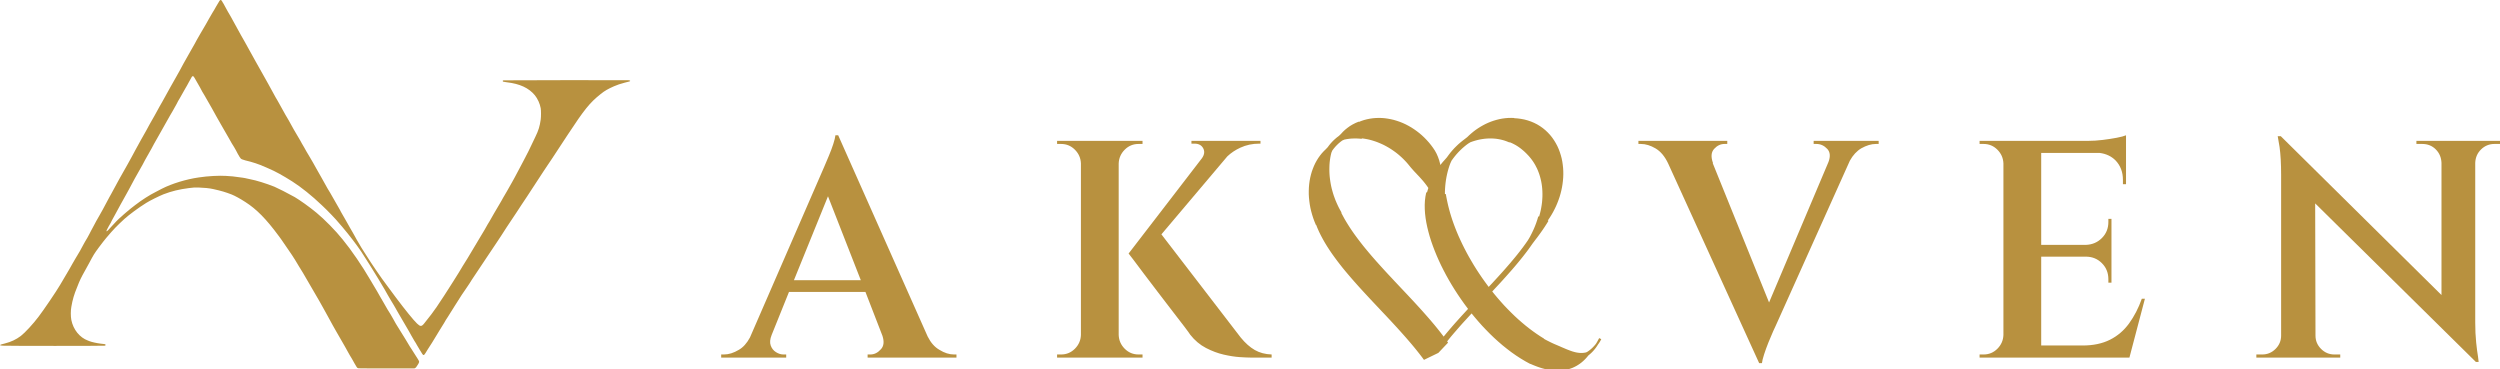
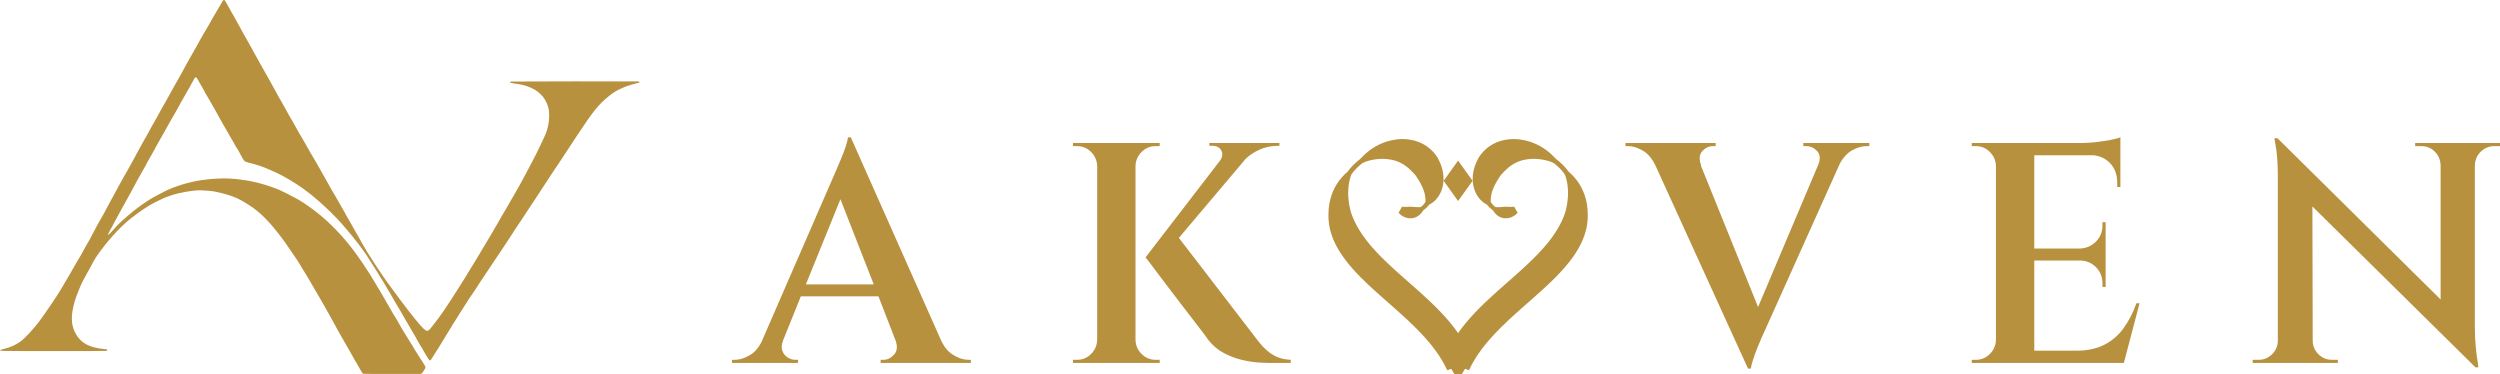
- <svg xmlns="http://www.w3.org/2000/svg" viewBox="0 -115.5 807.53 119" role="img" aria-label="AK&amp;VEN">
+ <svg xmlns="http://www.w3.org/2000/svg" viewBox="0 -115.5 795.57 119" role="img" aria-label="AK&amp;VEN">
  <g transform="translate(0 -115.5) scale(0.44737)">
    <path fill="#B8913F" fill-rule="evenodd" d="M258.2 265.7C257.8 265.5 257.4 264.9 256.2 262.8C255.8 262.1 254.9 260.6 254.3 259.4C253.6 258.2 252.8 256.8 252.5 256.4C252.3 255.9 251.9 255.2 251.6 254.8C251.3 254.3 250.2 252.3 249.1 250.3C246.3 245.3 245.7 244.3 243 239.7C240.5 235.3 239.9 234.3 238.2 231.1C234.9 225 233.2 222.1 230.6 217.4C222.8 204 221.3 201.3 218.8 197.1C218 195.9 216.6 193.6 215.6 191.9C214.6 190.2 213.4 188.2 212.9 187.4C212.4 186.6 211.4 185.1 210.7 184C209.9 182.9 208 180 206.4 177.7C202.6 172.2 202.6 172.1 201.2 170.3C192.2 158.1 185.2 151 177.2 145.9C173.7 143.6 169.5 141.3 167.2 140.4C162.7 138.7 160.2 137.9 153.9 136.5C151.3 135.9 147.2 135.5 143.5 135.4C140.1 135.3 140.1 135.4 136.4 135.8C129.4 136.7 124 138 118 140.3C114.8 141.6 108.3 144.8 105.6 146.5C100 150 93.5 154.8 89.8 158.1C84.3 163.2 82.3 165.2 76.7 171.8C75.3 173.5 74.1 175 71.4 178.6C68 183.2 67.6 183.9 64.4 189.9C63.3 192 61.8 194.7 61.1 195.9C58.6 200.4 57.7 202.1 55.7 207.3C53.5 212.6 52.4 216.3 51.5 221.6C51 224.2 51 228.5 51.5 231C52.9 238 57.5 243.7 63.5 245.9C64 246.1 64.6 246.3 64.8 246.4C66 246.9 69.9 247.8 72.5 248.1C75.8 248.4 75.8 248.5 76.1 248.7C76.4 249.1 76.2 249.5 75.7 249.6C75.1 249.8 4.9 249.8 2.2 249.6C0.3 249.5 0 249.4 0.2 249C0.4 248.8 1.1 248.6 3.5 248C8.1 246.8 11.5 245.2 15 242.6C17.9 240.4 24.1 233.7 27.9 228.6C31.5 223.9 40.8 210.2 43.4 205.7C45 203 48 197.8 50 194.5C50.6 193.5 51.6 191.8 52.2 190.6C52.9 189.4 53.8 187.7 54.4 186.8C56.4 183.6 59 179.1 60.5 176.1C61 175.2 62.1 173.2 63 171.8C63.8 170.3 65.1 168 65.7 166.7C66.4 165.4 67.3 163.6 67.8 162.8C68.3 162 69 160.6 69.5 159.6C70 158.7 71.1 156.8 71.9 155.4C72.7 154 73.7 152.1 74.2 151.3C74.9 149.9 75.8 148.2 78.9 142.5C79.3 141.7 80 140.6 80.3 140C80.6 139.4 81.7 137.3 82.8 135.4C83.8 133.4 84.7 131.8 84.8 131.7C84.8 131.6 85.6 130.2 86.5 128.6C87.5 126.9 88.8 124.6 89.5 123.3C90.2 122.1 91.4 120 92.1 118.7C94.1 115 95.2 113.1 95.3 112.9C95.3 112.9 96.4 110.9 97.6 108.6C98.8 106.3 100.8 102.7 102 100.6C103.2 98.5 104.7 95.8 105.4 94.6C107.1 91.4 108.2 89.4 111.7 83.3C112.3 82.3 113.3 80.5 113.9 79.3C114.6 78 115.9 75.6 117 73.8C119.6 69.1 120.9 66.9 123.2 62.6C124.3 60.6 125.9 57.9 126.6 56.6C128.2 53.9 130.9 48.9 132.6 45.7C134 43.1 134.4 42.4 138.2 35.8C139.8 33 141.6 29.9 142.1 28.8C142.7 27.8 143.8 25.9 144.5 24.6C148.1 18.5 149.7 15.8 150.8 13.7C151.5 12.5 152.7 10.4 153.4 9.2C154.2 8 155.4 5.9 156.1 4.6C158.7 0.1 158.8 0 159.3 0C159.7 0 160 0.3 160.4 1C160.5 1.2 160.9 2 161.4 2.7C161.8 3.4 162.6 4.9 163.2 6C163.8 7.1 165.2 9.7 166.4 11.6C168.5 15.4 170.7 19.3 171.9 21.6C172.3 22.3 173.3 24.1 174.1 25.6C174.9 27 176 28.9 176.5 29.8C177.6 31.8 181 38 182.6 40.8C183.3 42.1 184.2 43.8 184.7 44.6C186.2 47.2 187.7 50 190.5 54.9C192.4 58.3 193.1 59.5 193.8 60.8C194.6 62.3 196.1 65 197.2 67C197.8 68 198.6 69.5 199 70.3C199.5 71 200.4 72.7 201.1 73.9C201.8 75.2 202.9 77.2 203.6 78.4C204.3 79.7 205.4 81.7 206.1 82.9C206.8 84.1 207.8 85.9 208.4 86.8C210.8 91.3 213.7 96.3 215.4 99.1C216.4 100.8 217.6 102.8 217.9 103.5C218.3 104.2 219.1 105.5 219.6 106.4C220.1 107.3 220.8 108.5 221.1 109.1C221.5 109.7 222.6 111.5 223.6 113.3C225.3 116.1 226.8 118.8 228.4 121.7C228.7 122.3 230.4 125.3 232.2 128.4C233.9 131.4 235.9 134.9 236.5 136.1C237.2 137.2 238.1 138.8 238.5 139.4C239.4 141 244 149.1 245.3 151.3C245.7 152.2 246.6 153.7 247.1 154.6C247.6 155.5 248.8 157.6 249.8 159.3C250.8 161 252.2 163.5 252.9 164.8C254.4 167.4 255.1 168.5 256.1 170.4C256.5 171.1 257.2 172.4 257.7 173.3C258.2 174.1 258.9 175.3 259.3 176C260 177.3 261.4 179.6 262.7 181.6C266.7 187.9 269.3 191.9 271.4 194.9C273.1 197.3 274.8 199.7 275.7 201.1C276.1 201.7 278 204.3 279.9 206.8C281.8 209.4 284.5 213 285.9 214.9C292.9 224.2 298.5 231.1 301.1 233.6C303.5 235.9 304.4 235.9 306.3 233.5C310.3 228.6 313.1 224.8 315.3 221.6C316 220.5 318.5 216.7 320.8 213.3C323.1 209.8 325.6 205.9 326.3 204.7C327.1 203.5 328.1 201.8 328.7 200.9C330.8 197.5 331.9 195.9 333.9 192.4C335.1 190.4 336.8 187.7 337.7 186.3C339.1 184 342.9 177.7 346 172.4C346.5 171.5 348.3 168.5 349.9 165.9C351.4 163.2 353 160.4 353.5 159.7C354.9 157.2 358.4 151.1 360.4 147.8C361.5 145.9 362.8 143.8 363.2 142.9C363.7 142.1 364.9 140 365.9 138.3C366.8 136.6 368.6 133.6 369.7 131.6C370.8 129.6 372.6 126.4 373.6 124.4C375.4 121 375.7 120.4 378.1 115.9C380.1 112.2 382.8 106.9 386.5 98.9C388.9 94 389.7 91.2 390.4 86.4C390.7 84.1 390.7 79.8 390.4 78.1C389.8 74.8 388.2 71.3 386.2 68.8C381.8 63.5 375.4 60.5 365.9 59.4C364.7 59.2 363.6 59.1 363.4 59C362.8 58.7 362.8 58.2 363.5 58C363.9 57.9 452.2 57.8 453.7 57.9C454.7 58 455 58.2 455 58.4C455 58.7 454.8 58.8 451 59.7C447.3 60.7 446.2 61.1 443.3 62.3C439.2 64.1 436.5 65.6 433.7 67.9C425.8 74.2 422 78.9 409.9 97.3C405.6 103.9 400 112.4 398.2 115.1C397.8 115.7 396.6 117.5 395.5 119.1C394.4 120.7 393 122.9 392.3 123.9C390.6 126.4 382.7 138.5 380.6 141.8C379.7 143.2 377.9 145.9 376.6 147.8C375.4 149.7 373.6 152.5 372.6 153.9C369.5 158.6 367.3 161.9 365.8 164.1C365 165.3 363.4 167.8 362.2 169.7C361 171.5 359.2 174.2 358.3 175.6C357.3 177 354.3 181.5 351.6 185.6C348.9 189.7 345.2 195.3 343.4 197.9C341.6 200.6 339.5 203.7 338.9 204.8C338.2 205.8 336.9 207.8 336 209.1C335.1 210.5 333.9 212.2 333.4 212.9C332 215 329.5 219 328 221.4C326.7 223.5 325.9 224.8 323.3 228.9C322.5 230 321.3 232 320.6 233.3C319.8 234.5 318.5 236.8 317.5 238.3C316.6 239.7 315.2 242 314.4 243.4C312.7 246.2 311.1 248.9 309 252C308.3 253.2 307.4 254.6 307.1 255.1C306.4 256.2 306.1 256.5 305.6 256.3C305.4 256.2 305.1 255.9 305 255.7C304.9 255.5 304.1 254.2 303.2 252.8C302.4 251.4 301.4 249.8 301 249.1C300.7 248.5 299.9 247.1 299.2 246.1C297.7 243.5 296.1 240.8 295.4 239.4C294.3 237.6 291.1 232 288.8 228.1C288.3 227.2 287.5 225.8 287 225C285.6 222.5 283.4 218.6 282.2 216.8C280.2 213.3 278.8 211.1 277.9 209.3C276.8 207.4 275.8 205.8 274.8 204.1C274.4 203.4 273.7 202.3 273.2 201.4C269.5 195.3 263.9 186.3 260.7 181.5C257.4 176.6 252.2 169.8 247.2 163.9C246.1 162.7 245 161.4 244.6 160.9C243.1 158.9 236 151.5 232.4 148.2C225.2 141.3 217.3 135 211 131C204 126.6 199 123.8 193.8 121.6C193 121.3 192 120.8 191.5 120.6C186.8 118.5 182.6 117.1 177.1 115.8C175 115.2 174.2 114.9 173.8 114.4C173.5 114.2 172.6 112.7 171.7 111.1C170.9 109.4 169.7 107.4 169.2 106.5C168 104.6 166.4 102 165.6 100.4C162.3 94.6 160.4 91.3 159.5 89.8C157.8 86.8 154.8 81.6 153 78.2C151.3 75.1 149.8 72.5 147.5 68.6C146.8 67.6 145.4 65.1 144.4 63.1C140 55.2 139.8 55 139.3 55C138.7 55 138.7 54.9 136.2 59.6C135.5 60.9 134.5 62.8 133.9 63.7C132 67.1 130.2 70.2 129.6 71.3C129.2 71.8 128.2 73.7 127.4 75.3C126.5 77 125.2 79.2 124.6 80.3C123.9 81.4 123 82.9 122.6 83.7C121.7 85.4 121.3 86.1 115.9 95.6C113.5 99.9 111.7 103.1 111.2 103.9C111 104.4 110.2 105.8 109.5 107.1C106.6 112.1 106 113.2 104.7 115.6C103.5 118 102.7 119.4 100.7 122.9C100.2 123.7 98.7 126.5 97.2 129.1C95.8 131.8 94 135 93.3 136.4C92.6 137.7 91.6 139.5 91.1 140.4C90.3 141.8 88.2 145.5 87.2 147.4C86.7 148.3 84.1 153.1 82.8 155.5C82.4 156.3 81.7 157.6 81.2 158.4C80.8 159.2 80.2 160.2 80 160.8C79.7 161.3 79.1 162.3 78.6 163.2C77.2 165.6 76.6 167 77 167C77.3 167 78.5 165.9 80 164.1C82.7 161.1 85.5 158.1 87.5 156.5C88.4 155.6 90 154.3 91 153.4C94.1 150.8 94.9 150.1 97.7 148C102.5 144.3 108 140.8 112.4 138.6C113.6 137.9 115.7 136.8 117 136.2C124.1 132.6 134.4 129.4 143.6 128.1C150.1 127.1 158.3 126.7 163.1 127C167 127.2 169.7 127.5 171.4 127.8C172.3 127.9 174.1 128.1 175.2 128.3C176.4 128.5 177.7 128.7 178.3 128.9C178.8 129 179.8 129.2 180.6 129.4C185 130.2 192 132.4 198.1 134.8C200.9 136 207.2 139.2 212.8 142.3C216.5 144.5 223.2 149.2 228.5 153.6C234.1 158.2 242.3 166.5 247.4 172.9C253.6 180.4 261.7 192.3 267.2 201.8C267.8 202.8 268.9 204.7 269.7 206C270.4 207.3 271.6 209.2 272.2 210.2C272.8 211.2 273.7 212.9 274.3 213.9C274.9 214.9 276.2 217.2 277.2 218.9C279 222.1 280.6 224.9 281.9 226.8C282.2 227.4 283.1 228.9 283.8 230.1C284.5 231.4 285.4 233 285.8 233.7C287 235.7 290.9 242 292.8 245C293.7 246.5 295.1 248.8 295.8 250C296.6 251.2 297.4 252.4 297.6 252.8C298.2 253.7 300.9 257.9 301.8 259.4C303 261.4 303 261.3 301.1 264.2C300.5 265.2 300.2 265.5 299.8 265.7L299.2 266L278.9 266C258.8 266 258.6 266 258.2 265.7Z" />
  </g>
-   <path transform="translate(235.15 0)" fill="#B8913F" d="M34.70-71.80L35.60-71.80L64.50-6.80Q66-3.80 68.30-2.50Q70.70-1 73-1L73.80-1L73.80 0L45.10 0L45.10-1L46-1Q47.90-1 49.40-2.70Q50.80-4.20 49.90-7L44.40-21.20L19.70-21.20L14.10-7.30Q13.30-5.30 13.80-3.90Q14.30-2.50 15.50-1.75Q16.70-1 17.90-1L18.80-1L18.80 0L-2.20 0L-2.20-1L-1.30-1Q1-1 3.50-2.50Q5.60-3.70 7.10-6.50L30.20-59.60Q30.40-60 31.05-61.55Q31.70-63.10 32.55-65.10Q33.40-67.10 34-68.95Q34.60-70.80 34.70-71.80M42.90-25L32.30-52.10L21.30-25L42.90-25M114-7.30L114-62.70Q113.90-65.30 112.05-67.15Q110.20-69 107.60-69L106.30-69L106.30-70L133.90-70L133.90-69L132.60-69Q130-69 128.15-67.15Q126.30-65.30 126.20-62.70L126.20-7.30Q126.30-4.70 128.15-2.85Q130-1 132.60-1L133.90-1L133.90 0L106.30 0L106.30-1L107.60-1Q110.20-1 112.05-2.85Q113.90-4.70 114-7.30M149.70-70L172-70L172-69.10L171.60-69.10Q168.30-69.10 165.50-67.80Q163.10-66.70 161.30-65L140-39.80L165.60-6.50Q167.80-3.80 170.15-2.45Q172.50-1.10 175.60-1L175.60 0L168.70 0Q167.60 0 165.30-0.15Q163-0.30 160.15-0.95Q157.30-1.60 154.40-3.10Q151.50-4.60 149.30-7.40Q149-7.90 147.45-9.95Q145.90-12 143.60-14.95Q141.30-17.90 138.85-21.15Q136.40-24.40 134.25-27.20Q132.10-30 130.80-31.80L129.40-33.60L153.10-64.40Q154.30-66.10 153.50-67.60Q152.70-69.10 150.70-69.10L149.70-69.10M333.98 1.80L333.08 1.80L303.68-62.70Q302.08-66.10 299.63-67.55Q297.18-69 294.88-69L294.08-69L294.08-70L322.78-70L322.78-69L321.88-69Q319.98-69 318.53-67.40Q317.08-65.80 318.18-62.80L318.08-62.80L336.28-17.80L355.48-63.20Q356.48-65.90 355.08-67.40Q353.58-69 351.58-69L350.68-69L350.68-70L371.68-70L371.68-69L370.78-69Q368.58-69 366.08-67.60Q363.88-66.30 362.38-63.60L338.48-10.40Q338.28-10 337.58-8.45Q336.88-6.90 336.08-4.90Q335.28-2.90 334.68-1.05Q334.08 0.80 333.98 1.80M456.68-19L457.68-19L452.68 0L404.28 0L404.28-1L405.58-1Q408.18-1 410.03-2.85Q411.88-4.70 411.98-7.30L411.98-62.70Q411.88-65.30 410.03-67.15Q408.18-69 405.58-69L404.28-69L404.28-70L439.38-70Q441.58-70 444.03-70.30Q446.48-70.60 448.58-71Q450.68-71.40 451.58-71.80L451.58-56L450.58-56L450.58-57.40Q450.58-61.20 448.18-63.70Q446.18-65.70 443.08-66.10L424.18-66.10L424.18-36.40L438.58-36.40Q441.68-36.50 443.78-38.60Q445.88-40.70 445.88-43.80L445.88-44.80L446.88-44.80L446.88-24.20L445.88-24.20L445.88-25.30Q445.88-28.40 443.78-30.50Q441.68-32.60 438.58-32.60L424.18-32.60L424.18-3.90L437.58-3.90Q442.68-3.90 446.38-5.75Q450.08-7.60 452.58-11.05Q455.08-14.50 456.68-19M500.58-71.50L501.58-71.50L553.48-20.20L553.48-62.90Q553.38-65.50 551.63-67.25Q549.88-69 547.28-69L545.38-69L545.38-70L572.38-70L572.38-69L570.58-69Q568.08-69 566.28-67.25Q564.48-65.50 564.38-62.90L564.38-11.40Q564.38-7.80 564.68-4.90Q564.98-2 565.28-0.30L565.48 1.40L564.58 1.40L512.68-49.80L512.78-7.10Q512.78-4.60 514.58-2.80Q516.38-1 518.88-1L520.78-1L520.78 0L493.68 0L493.68-1L495.58-1Q498.08-1 499.88-2.80Q501.68-4.60 501.68-7.10L501.68-59Q501.68-64.40 501.18-68" />
-   <path transform="translate(235.15 0)" fill="#B8913F" d="M227.36 -52.85L226.84 -53.79L226.29 -54.69L225.71 -55.53L225.11 -56.32L224.5 -57.07L223.88 -57.77L223.28 -58.44L222.68 -59.07L222.11 -59.68L221.55 -60.27L221.03 -60.86L220.53 -61.43L220.06 -62.01L219.59 -62.58L219.11 -63.13L218.62 -63.65L218.12 -64.16L217.61 -64.65L217.09 -65.12L216.57 -65.57L216.04 -66L215.5 -66.41L214.95 -66.8L214.4 -67.18L213.84 -67.54L213.28 -67.88L212.71 -68.2L212.14 -68.51L211.56 -68.8L210.97 -69.07L210.38 -69.32L209.79 -69.56L209.19 -69.78L208.58 -69.98L207.97 -70.17L207.34 -70.34L206.71 -70.49L206.07 -70.61L205.41 -70.72L204.75 -70.8L203.69 -76.08L204.56 -76.43L205.46 -76.73L206.38 -76.97L207.32 -77.16L208.27 -77.3L209.23 -77.38L210.21 -77.41L211.18 -77.39L212.17 -77.31L213.15 -77.17L214.13 -76.99L215.1 -76.76L216.07 -76.47L217.03 -76.14L217.98 -75.76L218.91 -75.33L219.83 -74.85L220.73 -74.33L221.61 -73.76L222.47 -73.15L223.31 -72.5L224.12 -71.81L224.9 -71.08L225.66 -70.3L226.39 -69.49L227.08 -68.64L227.74 -67.75L228.35 -66.83L228.89 -65.84L229.34 -64.8L229.72 -63.72L230.02 -62.61L230.24 -61.47L230.39 -60.31L230.46 -59.13L230.48 -57.95L230.44 -56.77L230.35 -55.59L230.21 -54.41L230.04 -53.23ZM203.69 -76.08L203.76 -76.22L204.75 -70.8L204.68 -70.66ZM204.68 -70.66L203.88 -70.73L203.09 -70.77L202.3 -70.77L201.5 -70.75L200.71 -70.68L199.92 -70.57L199.12 -70.42L198.41 -70.11L197.8 -69.65L197.22 -69.16L196.67 -68.63L196.15 -68.08L195.66 -67.49L195.2 -66.88L194.9 -66.17L194.71 -65.39L194.56 -64.62L194.44 -63.84L194.35 -63.07L194.29 -62.3L194.26 -61.53L194.25 -60.76L194.26 -59.98L194.3 -59.21L194.36 -58.44L194.45 -57.66L194.56 -56.89L194.69 -56.11L194.84 -55.34L195.02 -54.56L195.23 -53.79L195.45 -53.02L195.7 -52.25L195.98 -51.48L196.27 -50.71L196.6 -49.95L196.94 -49.19L197.31 -48.43L197.71 -47.68L198.13 -46.94L189.91 -42.82L189.45 -43.92L189.04 -45.03L188.69 -46.14L188.38 -47.25L188.12 -48.37L187.92 -49.48L187.77 -50.59L187.66 -51.69L187.6 -52.79L187.6 -53.87L187.64 -54.95L187.73 -56.01L187.87 -57.05L188.06 -58.08L188.3 -59.08L188.58 -60.06L188.92 -61.01L189.29 -61.93L189.71 -62.82L190.18 -63.67L190.69 -64.49L191.24 -65.26L191.82 -65.99L192.45 -66.67L193.1 -67.3L193.71 -67.94L194.22 -68.63L194.77 -69.29L195.36 -69.92L195.99 -70.52L196.64 -71.08L197.34 -71.61L197.98 -72.22L198.62 -72.92L199.32 -73.58L200.09 -74.2L200.91 -74.79L201.8 -75.32L202.75 -75.8L203.76 -76.22ZM189.89 -43.11L198.13 -46.94L198.15 -46.65L189.91 -42.82ZM198.15 -46.65L198.63 -45.75L199.13 -44.83L199.67 -43.91L200.25 -42.97L200.86 -42.01L201.5 -41.05L202.18 -40.07L202.89 -39.09L203.63 -38.1L204.4 -37.1L205.19 -36.09L206.02 -35.07L206.87 -34.05L207.74 -33.02L208.64 -31.99L209.55 -30.95L210.49 -29.91L211.44 -28.86L212.4 -27.81L213.38 -26.75L214.37 -25.7L215.36 -24.63L216.36 -23.57L217.37 -22.5L218.38 -21.43L219.4 -20.35L220.41 -19.27L221.42 -18.19L222.42 -17.1L223.42 -16.01L224.41 -14.91L225.38 -13.81L226.35 -12.71L227.3 -11.6L228.24 -10.49L229.15 -9.37L230.05 -8.24L230.92 -7.11L231.77 -5.97L232.59 -4.82L224.81 0.74L224.07 -0.26L223.3 -1.26L222.5 -2.27L221.68 -3.28L220.83 -4.3L219.95 -5.33L219.06 -6.36L218.14 -7.4L217.21 -8.44L216.26 -9.49L215.3 -10.54L214.32 -11.6L213.33 -12.66L212.34 -13.72L211.33 -14.78L210.33 -15.85L209.31 -16.93L208.3 -18L207.29 -19.08L206.28 -20.17L205.28 -21.25L204.28 -22.34L203.29 -23.44L202.31 -24.54L201.35 -25.64L200.4 -26.75L199.46 -27.86L198.54 -28.98L197.65 -30.11L196.78 -31.24L195.93 -32.39L195.11 -33.53L194.32 -34.69L193.56 -35.86L192.84 -37.04L192.16 -38.23L191.52 -39.43L190.92 -40.64L190.38 -41.87L189.89 -43.11ZM224.81 0.74L227.95 -2.57L232.59 -4.82L229.45 -1.51ZM227.95 -2.57L228.74 -3.66L229.56 -4.74L230.4 -5.82L231.27 -6.9L232.16 -7.98L233.07 -9.06L234 -10.14L234.95 -11.22L235.91 -12.29L236.88 -13.37L237.87 -14.44L238.86 -15.52L239.86 -16.59L240.87 -17.66L241.87 -18.73L242.88 -19.81L243.89 -20.88L244.9 -21.95L245.9 -23.02L246.9 -24.08L247.88 -25.15L248.86 -26.22L249.83 -27.29L250.78 -28.35L251.71 -29.42L252.63 -30.48L253.53 -31.55L254.41 -32.61L255.26 -33.67L256.09 -34.73L256.89 -35.79L257.66 -36.85L258.39 -37.9L259.04 -39L259.61 -40.11L260.14 -41.21L260.62 -42.32L261.04 -43.42L261.41 -44.51L261.73 -45.59L265.03 -44.17L264.38 -43.11L263.7 -42.06L262.99 -41.02L262.25 -39.98L261.49 -38.94L260.7 -37.91L259.91 -36.86L259.15 -35.78L258.36 -34.69L257.54 -33.61L256.7 -32.53L255.83 -31.45L254.94 -30.37L254.03 -29.29L253.1 -28.21L252.15 -27.14L251.19 -26.06L250.22 -24.98L249.24 -23.91L248.24 -22.84L247.24 -21.76L246.24 -20.69L245.23 -19.62L244.22 -18.55L243.21 -17.48L242.2 -16.41L241.2 -15.34L240.21 -14.27L239.22 -13.2L238.24 -12.13L237.27 -11.07L236.32 -10L235.39 -8.93L234.47 -7.87L233.57 -6.81L232.7 -5.74L231.84 -4.68L231.02 -3.62L230.22 -2.56L229.45 -1.51ZM261.73 -45.59L262.01 -45.57L265.03 -44.17L264.75 -44.19ZM262.01 -45.57L262.27 -46.51L262.5 -47.44L262.68 -48.36L262.83 -49.28L262.95 -50.19L263.02 -51.08L263.07 -51.96L263.08 -52.82L263.06 -53.67L263.01 -54.51L262.93 -55.32L262.82 -56.11L262.68 -56.88L262.51 -57.63L262.32 -58.36L262.11 -59.06L261.87 -59.74L261.62 -60.39L261.35 -61.02L261.05 -61.61L260.75 -62.19L260.43 -62.73L260.1 -63.25L259.76 -63.74L259.41 -64.21L259.05 -64.65L258.69 -65.08L258.31 -65.48L257.94 -65.87L257.55 -66.25L257.16 -66.62L256.75 -66.97L256.32 -67.33L255.88 -67.67L255.41 -68.01L254.91 -68.34L254.38 -68.66L253.8 -68.97L253.19 -69.27L252.53 -69.55L253.83 -77.33L254.97 -77.26L256.1 -77.11L257.22 -76.9L258.3 -76.61L259.36 -76.25L260.38 -75.82L261.37 -75.32L262.31 -74.75L263.2 -74.12L264.04 -73.43L264.83 -72.68L265.56 -71.89L266.23 -71.05L266.84 -70.17L267.39 -69.26L267.89 -68.32L268.32 -67.36L268.69 -66.37L269.01 -65.37L269.28 -64.36L269.49 -63.33L269.64 -62.29L269.75 -61.25L269.81 -60.2L269.82 -59.15L269.78 -58.1L269.69 -57.06L269.56 -56.01L269.39 -54.97L269.17 -53.93L268.91 -52.9L268.61 -51.88L268.26 -50.87L267.88 -49.88L267.46 -48.89L266.99 -47.92L266.49 -46.96L265.95 -46.02L265.37 -45.1L264.75 -44.19ZM252.39 -69.49L253.83 -77.33L253.97 -77.39L252.53 -69.55ZM252.39 -69.49L251.84 -69.72L251.27 -69.94L250.67 -70.14L250.06 -70.31L249.42 -70.46L248.77 -70.58L248.09 -70.68L247.4 -70.74L246.69 -70.78L245.97 -70.78L245.23 -70.75L244.48 -70.69L243.72 -70.59L242.95 -70.46L242.17 -70.29L241.39 -70.08L240.61 -69.84L239.82 -69.56L239.11 -69.13L238.44 -68.64L237.79 -68.11L237.15 -67.55L236.53 -66.96L235.93 -66.35L235.34 -65.7L234.78 -65.03L234.24 -64.33L233.72 -63.61L233.34 -62.78L233.02 -61.92L232.74 -61.04L232.49 -60.15L232.27 -59.24L232.08 -58.33L231.92 -57.41L231.79 -56.47L231.69 -55.53L231.62 -54.57L231.58 -53.61L231.58 -52.63L225.82 -53.45L226.16 -54.59L226.54 -55.7L226.96 -56.77L227.42 -57.8L227.92 -58.79L228.45 -59.75L229.02 -60.66L229.61 -61.53L230.23 -62.37L230.88 -63.16L231.55 -63.91L232.2 -64.65L232.77 -65.43L233.35 -66.19L233.96 -66.91L234.59 -67.61L235.25 -68.27L235.92 -68.91L236.61 -69.51L237.32 -70.08L238.04 -70.63L238.75 -71.18L239.41 -71.81L240.1 -72.42L240.81 -73.01L241.54 -73.56L242.3 -74.08L243.08 -74.57L243.89 -75.03L244.71 -75.46L245.56 -75.85L246.43 -76.2L247.31 -76.51L248.22 -76.78L249.14 -77.01L250.08 -77.19L251.04 -77.32L252.01 -77.4L252.98 -77.42L253.97 -77.39ZM225.53 -53.27L225.82 -53.45L231.87 -52.81L231.58 -52.63ZM231.87 -52.81L232.03 -51.9L232.22 -50.94L232.43 -49.95L232.67 -48.91L232.95 -47.82L233.26 -46.7L233.61 -45.55L234 -44.35L234.43 -43.13L234.9 -41.88L235.41 -40.6L235.96 -39.3L236.56 -37.98L237.19 -36.65L237.86 -35.3L238.57 -33.94L239.31 -32.58L240.1 -31.22L240.91 -29.85L241.76 -28.49L242.65 -27.13L243.56 -25.79L244.51 -24.45L245.48 -23.13L246.48 -21.83L247.51 -20.54L248.56 -19.28L249.63 -18.05L250.72 -16.84L251.84 -15.67L252.97 -14.53L254.11 -13.42L255.27 -12.35L256.44 -11.33L257.62 -10.34L258.81 -9.4L260 -8.51L261.2 -7.66L262.4 -6.86L263.6 -6.11L259.08 2.03L257.54 1.19L256.02 0.28L254.53 -0.69L253.06 -1.72L251.63 -2.81L250.22 -3.94L248.84 -5.13L247.48 -6.36L246.16 -7.63L244.87 -8.94L243.6 -10.28L242.37 -11.66L241.17 -13.07L240 -14.5L238.87 -15.96L237.77 -17.44L236.71 -18.94L235.68 -20.46L234.69 -21.99L233.74 -23.53L232.83 -25.08L231.96 -26.64L231.14 -28.2L230.35 -29.77L229.62 -31.33L228.93 -32.9L228.29 -34.46L227.7 -36.01L227.16 -37.55L226.67 -39.09L226.25 -40.61L225.88 -42.11L225.57 -43.6L225.33 -45.06L225.16 -46.51L225.07 -47.93L225.05 -49.32L225.12 -50.68L225.28 -51.99L225.53 -53.27ZM259.08 2.03L263.4 -6.15L263.6 -6.11L259.28 2.07ZM263.4 -6.15L263.91 -5.86L264.42 -5.59L264.93 -5.33L265.43 -5.08L265.92 -4.84L266.41 -4.61L266.89 -4.39L267.37 -4.19L267.84 -3.99L268.3 -3.79L268.75 -3.6L269.19 -3.4L269.64 -3.21L270.07 -3.03L270.51 -2.84L270.94 -2.66L271.38 -2.49L271.82 -2.32L272.26 -2.16L272.71 -2L273.17 -1.87L273.64 -1.74L274.12 -1.64L274.61 -1.56L275.11 -1.51L275.62 -1.49L276.14 -1.51L276.67 -1.57L277.19 -1.67L277.65 -1.91L278.08 -2.21L278.5 -2.53L278.92 -2.89L279.32 -3.27L279.72 -3.69L280.11 -4.13L280.47 -4.61L280.78 -5.15L281.09 -5.71L281.4 -6.29L282.08 -5.95L281.76 -5.34L281.41 -4.76L281.03 -4.23L280.69 -3.7L280.33 -3.18L279.96 -2.7L279.57 -2.24L279.17 -1.81L278.75 -1.4L278.31 -1.02L277.87 -0.64L277.49 -0.17L277.08 0.29L276.64 0.74L276.18 1.17L275.69 1.59L275.16 1.99L274.61 2.36L274.03 2.71L273.43 3.02L272.8 3.31L272.15 3.55L271.48 3.76L270.8 3.94L270.1 4.07L269.39 4.17L268.68 4.22L267.95 4.24L267.23 4.23L266.5 4.17L265.77 4.08L265.04 3.96L264.31 3.8L263.59 3.62L262.86 3.42L262.14 3.19L261.42 2.94L260.71 2.67L259.99 2.38L259.28 2.07Z" />
+   <path transform="translate(235.15 0)" fill="#B8913F" d="M34.70-71.80L35.60-71.80L64.50-6.80Q66-3.80 68.30-2.50Q70.70-1 73-1L73.80-1L73.80 0L45.10 0L45.10-1L46-1Q47.90-1 49.40-2.70Q50.80-4.20 49.90-7L44.40-21.20L19.70-21.20L14.10-7.30Q13.30-5.30 13.80-3.90Q14.30-2.50 15.50-1.75Q16.70-1 17.90-1L18.80-1L18.80 0L-2.20 0L-2.20-1L-1.30-1Q1-1 3.50-2.50Q5.60-3.70 7.10-6.50L30.20-59.60Q30.40-60 31.05-61.55Q31.70-63.10 32.55-65.10Q33.40-67.10 34-68.95Q34.60-70.80 34.70-71.80M42.90-25L32.30-52.10L21.30-25L42.90-25M114-7.30L114-62.70Q113.90-65.30 112.05-67.15Q110.20-69 107.60-69L106.30-69L106.30-70L133.90-70L133.90-69L132.60-69Q130-69 128.15-67.15Q126.30-65.30 126.20-62.70L126.20-7.30Q126.30-4.70 128.15-2.85Q130-1 132.60-1L133.90-1L133.90 0L106.30 0L106.30-1L107.60-1Q110.20-1 112.05-2.85Q113.90-4.70 114-7.30M149.70-70L172-70L172-69.10L171.60-69.10Q168.30-69.10 165.50-67.80Q163.10-66.70 161.30-65L140-39.80L165.60-6.50Q167.80-3.80 170.15-2.45Q172.50-1.10 175.60-1L175.60 0L168.70 0Q167.60 0 165.30-0.15Q163-0.30 160.15-0.95Q157.30-1.60 154.40-3.10Q151.50-4.60 149.30-7.40Q149-7.90 147.45-9.95Q145.90-12 143.60-14.95Q141.30-17.90 138.85-21.15Q136.40-24.40 134.25-27.20Q132.10-30 130.80-31.80L129.40-33.60L153.10-64.40Q154.30-66.10 153.50-67.60Q152.70-69.10 150.70-69.10L149.70-69.10M322.02 1.80L321.12 1.80L291.72-62.70Q290.12-66.10 287.67-67.55Q285.22-69 282.92-69L282.12-69L282.12-70L310.82-70L310.82-69L309.92-69Q308.02-69 306.57-67.40Q305.12-65.80 306.22-62.80L306.12-62.80L324.32-17.80L343.52-63.20Q344.52-65.90 343.12-67.40Q341.62-69 339.62-69L338.72-69L338.72-70L359.72-70L359.72-69L358.82-69Q356.62-69 354.12-67.60Q351.92-66.30 350.42-63.60L326.52-10.40Q326.32-10 325.62-8.45Q324.92-6.90 324.12-4.90Q323.32-2.90 322.72-1.05Q322.12 0.80 322.02 1.80M444.72-19L445.72-19L440.72 0L392.32 0L392.32-1L393.62-1Q396.22-1 398.07-2.85Q399.92-4.70 400.02-7.30L400.02-62.70Q399.92-65.30 398.07-67.15Q396.22-69 393.62-69L392.32-69L392.32-70L427.42-70Q429.62-70 432.07-70.30Q434.52-70.60 436.62-71Q438.72-71.40 439.62-71.80L439.62-56L438.62-56L438.62-57.40Q438.62-61.20 436.22-63.70Q434.22-65.70 431.12-66.10L412.22-66.10L412.22-36.40L426.62-36.40Q429.72-36.50 431.82-38.60Q433.92-40.70 433.92-43.80L433.92-44.80L434.92-44.80L434.92-24.20L433.92-24.20L433.92-25.30Q433.92-28.40 431.82-30.50Q429.72-32.60 426.62-32.60L412.22-32.60L412.22-3.90L425.62-3.90Q430.72-3.90 434.42-5.75Q438.12-7.60 440.62-11.05Q443.12-14.50 444.72-19M488.62-71.50L489.62-71.50L541.52-20.20L541.52-62.90Q541.42-65.50 539.67-67.25Q537.92-69 535.32-69L533.42-69L533.42-70L560.42-70L560.42-69L558.62-69Q556.12-69 554.32-67.25Q552.52-65.50 552.42-62.90L552.42-11.40Q552.42-7.80 552.72-4.90Q553.02-2 553.32-0.30L553.52 1.40L552.62 1.40L500.72-49.80L500.82-7.10Q500.82-4.60 502.62-2.80Q504.42-1 506.92-1L508.82-1L508.82 0L481.72 0L481.72-1L483.62-1Q486.12-1 487.92-2.80Q489.72-4.60 489.72-7.10L489.72-59Q489.72-64.40 489.22-68" />
+   <path transform="translate(235.15 0)" fill="#B8913F" d="M225.4 2.32L224.83 1.15L224.21 -0.01L223.54 -1.16L222.81 -2.31L222.02 -3.45L221.19 -4.59L220.3 -5.73L219.37 -6.86L218.37 -7.99L217.33 -9.13L216.26 -10.26L215.14 -11.39L213.98 -12.51L212.81 -13.63L211.59 -14.76L210.36 -15.87L209.11 -16.99L207.85 -18.11L206.57 -19.24L205.29 -20.37L204.01 -21.5L202.74 -22.64L201.48 -23.79L200.23 -24.95L199 -26.13L197.8 -27.31L196.62 -28.53L195.48 -29.77L194.39 -31.03L193.34 -32.33L192.35 -33.66L191.42 -35.02L190.56 -36.44L189.79 -37.89L189.11 -39.4L188.55 -40.95L188.09 -42.54L187.78 -44.17L187.62 -45.82L187.6 -47.48L194.68 -48.2L195.04 -47.13L195.45 -46.1L195.9 -45.1L196.39 -44.1L196.95 -43.11L197.53 -42.11L198.19 -41.11L198.9 -40.08L199.66 -39.06L200.49 -38.02L201.37 -36.97L202.31 -35.93L203.29 -34.86L204.33 -33.79L205.42 -32.72L206.54 -31.64L207.71 -30.54L208.91 -29.45L210.13 -28.35L211.37 -27.24L212.64 -26.13L213.92 -25L215.21 -23.86L216.5 -22.71L217.79 -21.54L219.08 -20.35L220.36 -19.15L221.62 -17.92L222.85 -16.67L224.07 -15.39L225.24 -14.09L226.39 -12.74L227.49 -11.36L228.54 -9.95L229.52 -8.48L230.44 -6.97L231.28 -5.43L232.03 -3.82L232.69 -2.17L233.24 -0.48ZM187.6 -47.48L194.68 -48.2ZM187.6 -47.48L187.68 -49.07L187.87 -50.6L188.19 -52.06L188.6 -53.44L189.11 -54.75L189.7 -55.97L190.38 -57.11L191.11 -58.16L191.91 -59.13L192.75 -60.01L193.62 -60.8L194.33 -61.69L195.06 -62.53L195.83 -63.31L196.65 -64.05L197.5 -64.74L198.29 -65.5L199.08 -66.3L199.93 -67.05L200.82 -67.75L201.76 -68.39L202.74 -68.98L203.77 -69.52L204.83 -69.98L205.92 -70.38L207.04 -70.7L208.19 -70.96L209.37 -71.14L210.55 -71.24L211.76 -71.24L212.98 -71.14L214.2 -70.94L215.4 -70.63L216.6 -70.21L217.75 -69.65L218.86 -68.97L219.91 -68.16L220.87 -67.24L221.74 -66.2L222.49 -65.06L214.99 -60.06L214.59 -60.51L214.2 -60.91L213.8 -61.31L213.39 -61.69L212.98 -62.05L212.54 -62.42L212.06 -62.78L211.54 -63.13L210.98 -63.46L210.37 -63.77L209.71 -64.06L209.01 -64.32L208.26 -64.53L207.48 -64.7L206.66 -64.83L205.8 -64.92L204.92 -64.95L204.02 -64.93L203.1 -64.86L202.16 -64.73L201.21 -64.55L200.25 -64.31L199.29 -64L198.38 -63.56L197.6 -62.94L196.85 -62.26L196.14 -61.53L195.47 -60.76L194.87 -59.92L194.53 -58.9L194.27 -57.87L194.07 -56.83L193.96 -55.78L193.89 -54.72L193.88 -53.66L193.94 -52.6L194.05 -51.52L194.2 -50.43L194.42 -49.32L194.68 -48.2ZM214.91 -60.26L222.49 -65.06L222.57 -64.86L214.99 -60.06ZM222.57 -64.86L223.01 -63.95L223.39 -63.03L223.7 -62.11L223.94 -61.19L224.1 -60.28L224.2 -59.38L224.22 -58.49L224.19 -57.63L224.08 -56.79L223.91 -55.98L223.68 -55.21L223.4 -54.47L223.06 -53.78L222.69 -53.14L222.26 -52.54L221.81 -52L221.32 -51.51L220.8 -51.08L220.26 -50.71L219.7 -50.4L219.33 -49.98L218.97 -49.58L218.57 -49.21L218.17 -48.87L217.75 -48.56L217.43 -48.06L217.07 -47.59L216.66 -47.18L216.18 -46.8L215.67 -46.5L215.11 -46.26L214.52 -46.1L213.9 -46.03L213.28 -46.04L212.65 -46.14L212.04 -46.32L211.45 -46.59L210.9 -46.93L210.39 -47.33L209.91 -47.79L211.01 -49.73L211.5 -49.68L211.96 -49.66L212.38 -49.67L212.77 -49.68L213.13 -49.7L213.47 -49.71L213.8 -49.71L214.13 -49.7L214.47 -49.67L214.83 -49.64L215.21 -49.62L215.6 -49.59L216.04 -49.57L216.5 -49.58L216.99 -49.61L217.32 -49.89L217.65 -50.2L217.95 -50.53L218.23 -50.88L218.47 -51.26L218.48 -51.81L218.45 -52.33L218.4 -52.84L218.32 -53.34L218.22 -53.82L218.11 -54.29L217.96 -54.74L217.8 -55.18L217.64 -55.6L217.45 -56.03L217.26 -56.44L217.05 -56.85L216.84 -57.25L216.61 -57.66L216.37 -58.07L216.11 -58.48L215.84 -58.91L215.56 -59.35L215.24 -59.8L214.91 -60.26ZM224.48 -0.48L225.03 -2.17L225.69 -3.82L226.44 -5.43L227.28 -6.97L228.2 -8.48L229.18 -9.95L230.23 -11.36L231.33 -12.74L232.48 -14.09L233.65 -15.39L234.87 -16.67L236.1 -17.92L237.36 -19.15L238.64 -20.35L239.93 -21.54L241.22 -22.71L242.51 -23.86L243.8 -25L245.08 -26.13L246.35 -27.24L247.59 -28.35L248.81 -29.45L250.01 -30.54L251.18 -31.64L252.3 -32.72L253.39 -33.79L254.43 -34.86L255.41 -35.93L256.35 -36.97L257.23 -38.02L258.06 -39.06L258.82 -40.08L259.53 -41.11L260.19 -42.11L260.77 -43.11L261.33 -44.1L261.82 -45.1L262.27 -46.1L262.68 -47.13L263.04 -48.2L270.12 -47.48L270.1 -45.82L269.94 -44.17L269.63 -42.54L269.17 -40.95L268.61 -39.4L267.93 -37.89L267.16 -36.44L266.3 -35.02L265.37 -33.66L264.38 -32.33L263.33 -31.03L262.24 -29.77L261.1 -28.53L259.92 -27.31L258.72 -26.13L257.49 -24.95L256.24 -23.79L254.98 -22.64L253.71 -21.5L252.43 -20.37L251.15 -19.24L249.87 -18.11L248.61 -16.99L247.36 -15.87L246.13 -14.76L244.91 -13.63L243.74 -12.51L242.58 -11.39L241.46 -10.26L240.39 -9.13L239.35 -7.99L238.35 -6.86L237.42 -5.73L236.53 -4.59L235.7 -3.45L234.91 -2.31L234.18 -1.16L233.51 -0.01L232.89 1.15L232.32 2.32ZM263.04 -48.2L270.12 -47.48ZM263.04 -48.2L263.3 -49.32L263.52 -50.43L263.67 -51.52L263.78 -52.6L263.84 -53.66L263.83 -54.72L263.76 -55.78L263.65 -56.83L263.45 -57.87L263.19 -58.9L262.85 -59.92L262.25 -60.76L261.58 -61.53L260.87 -62.26L260.12 -62.94L259.34 -63.56L258.43 -64L257.47 -64.31L256.51 -64.55L255.56 -64.73L254.62 -64.86L253.7 -64.93L252.8 -64.95L251.92 -64.92L251.06 -64.83L250.24 -64.7L249.46 -64.53L248.71 -64.32L248.01 -64.06L247.35 -63.77L246.74 -63.46L246.18 -63.13L245.66 -62.78L245.18 -62.42L244.74 -62.05L244.33 -61.69L243.92 -61.31L243.52 -60.91L243.13 -60.51L242.73 -60.06L235.23 -65.06L235.98 -66.2L236.85 -67.24L237.81 -68.16L238.86 -68.97L239.97 -69.65L241.12 -70.21L242.32 -70.63L243.52 -70.94L244.74 -71.14L245.96 -71.24L247.17 -71.24L248.35 -71.14L249.53 -70.96L250.68 -70.7L251.8 -70.38L252.89 -69.98L253.95 -69.52L254.98 -68.98L255.96 -68.39L256.9 -67.75L257.79 -67.05L258.64 -66.3L259.43 -65.5L260.22 -64.74L261.07 -64.05L261.89 -63.31L262.66 -62.53L263.39 -61.69L264.1 -60.8L264.97 -60.01L265.81 -59.13L266.61 -58.16L267.34 -57.11L268.02 -55.97L268.61 -54.75L269.12 -53.44L269.53 -52.06L269.85 -50.6L270.04 -49.07L270.12 -47.48ZM242.73 -60.06L235.15 -64.86L235.23 -65.06L242.81 -60.26ZM242.81 -60.26L242.48 -59.8L242.16 -59.35L241.88 -58.91L241.61 -58.48L241.35 -58.07L241.11 -57.66L240.88 -57.25L240.67 -56.85L240.46 -56.44L240.27 -56.03L240.08 -55.6L239.92 -55.18L239.76 -54.74L239.61 -54.29L239.5 -53.82L239.4 -53.34L239.32 -52.84L239.27 -52.33L239.24 -51.81L239.25 -51.26L239.49 -50.88L239.77 -50.53L240.07 -50.2L240.4 -49.89L240.73 -49.61L241.22 -49.58L241.68 -49.57L242.12 -49.59L242.51 -49.62L242.89 -49.64L243.25 -49.67L243.59 -49.7L243.92 -49.71L244.25 -49.71L244.59 -49.7L244.95 -49.68L245.34 -49.67L245.76 -49.66L246.22 -49.68L246.71 -49.73L247.81 -47.79L247.33 -47.33L246.82 -46.93L246.27 -46.59L245.68 -46.32L245.07 -46.14L244.44 -46.04L243.82 -46.03L243.2 -46.1L242.61 -46.26L242.05 -46.5L241.54 -46.8L241.06 -47.18L240.65 -47.59L240.29 -48.06L239.97 -48.56L239.55 -48.87L239.15 -49.21L238.75 -49.58L238.39 -49.98L238.02 -50.4L237.46 -50.71L236.92 -51.08L236.4 -51.51L235.91 -52L235.46 -52.54L235.03 -53.14L234.66 -53.78L234.32 -54.47L234.04 -55.21L233.81 -55.98L233.64 -56.79L233.53 -57.63L233.5 -58.49L233.52 -59.38L233.62 -60.28L233.78 -61.19L234.02 -62.11L234.33 -63.03L234.71 -63.95L235.15 -64.86ZM228.86 -64.4L233.46 -57.96L228.86 -51.52L224.26 -57.96ZM228.86 -8.28L233 -1.38L228.86 5.52L224.72 -1.38Z" />
</svg>
